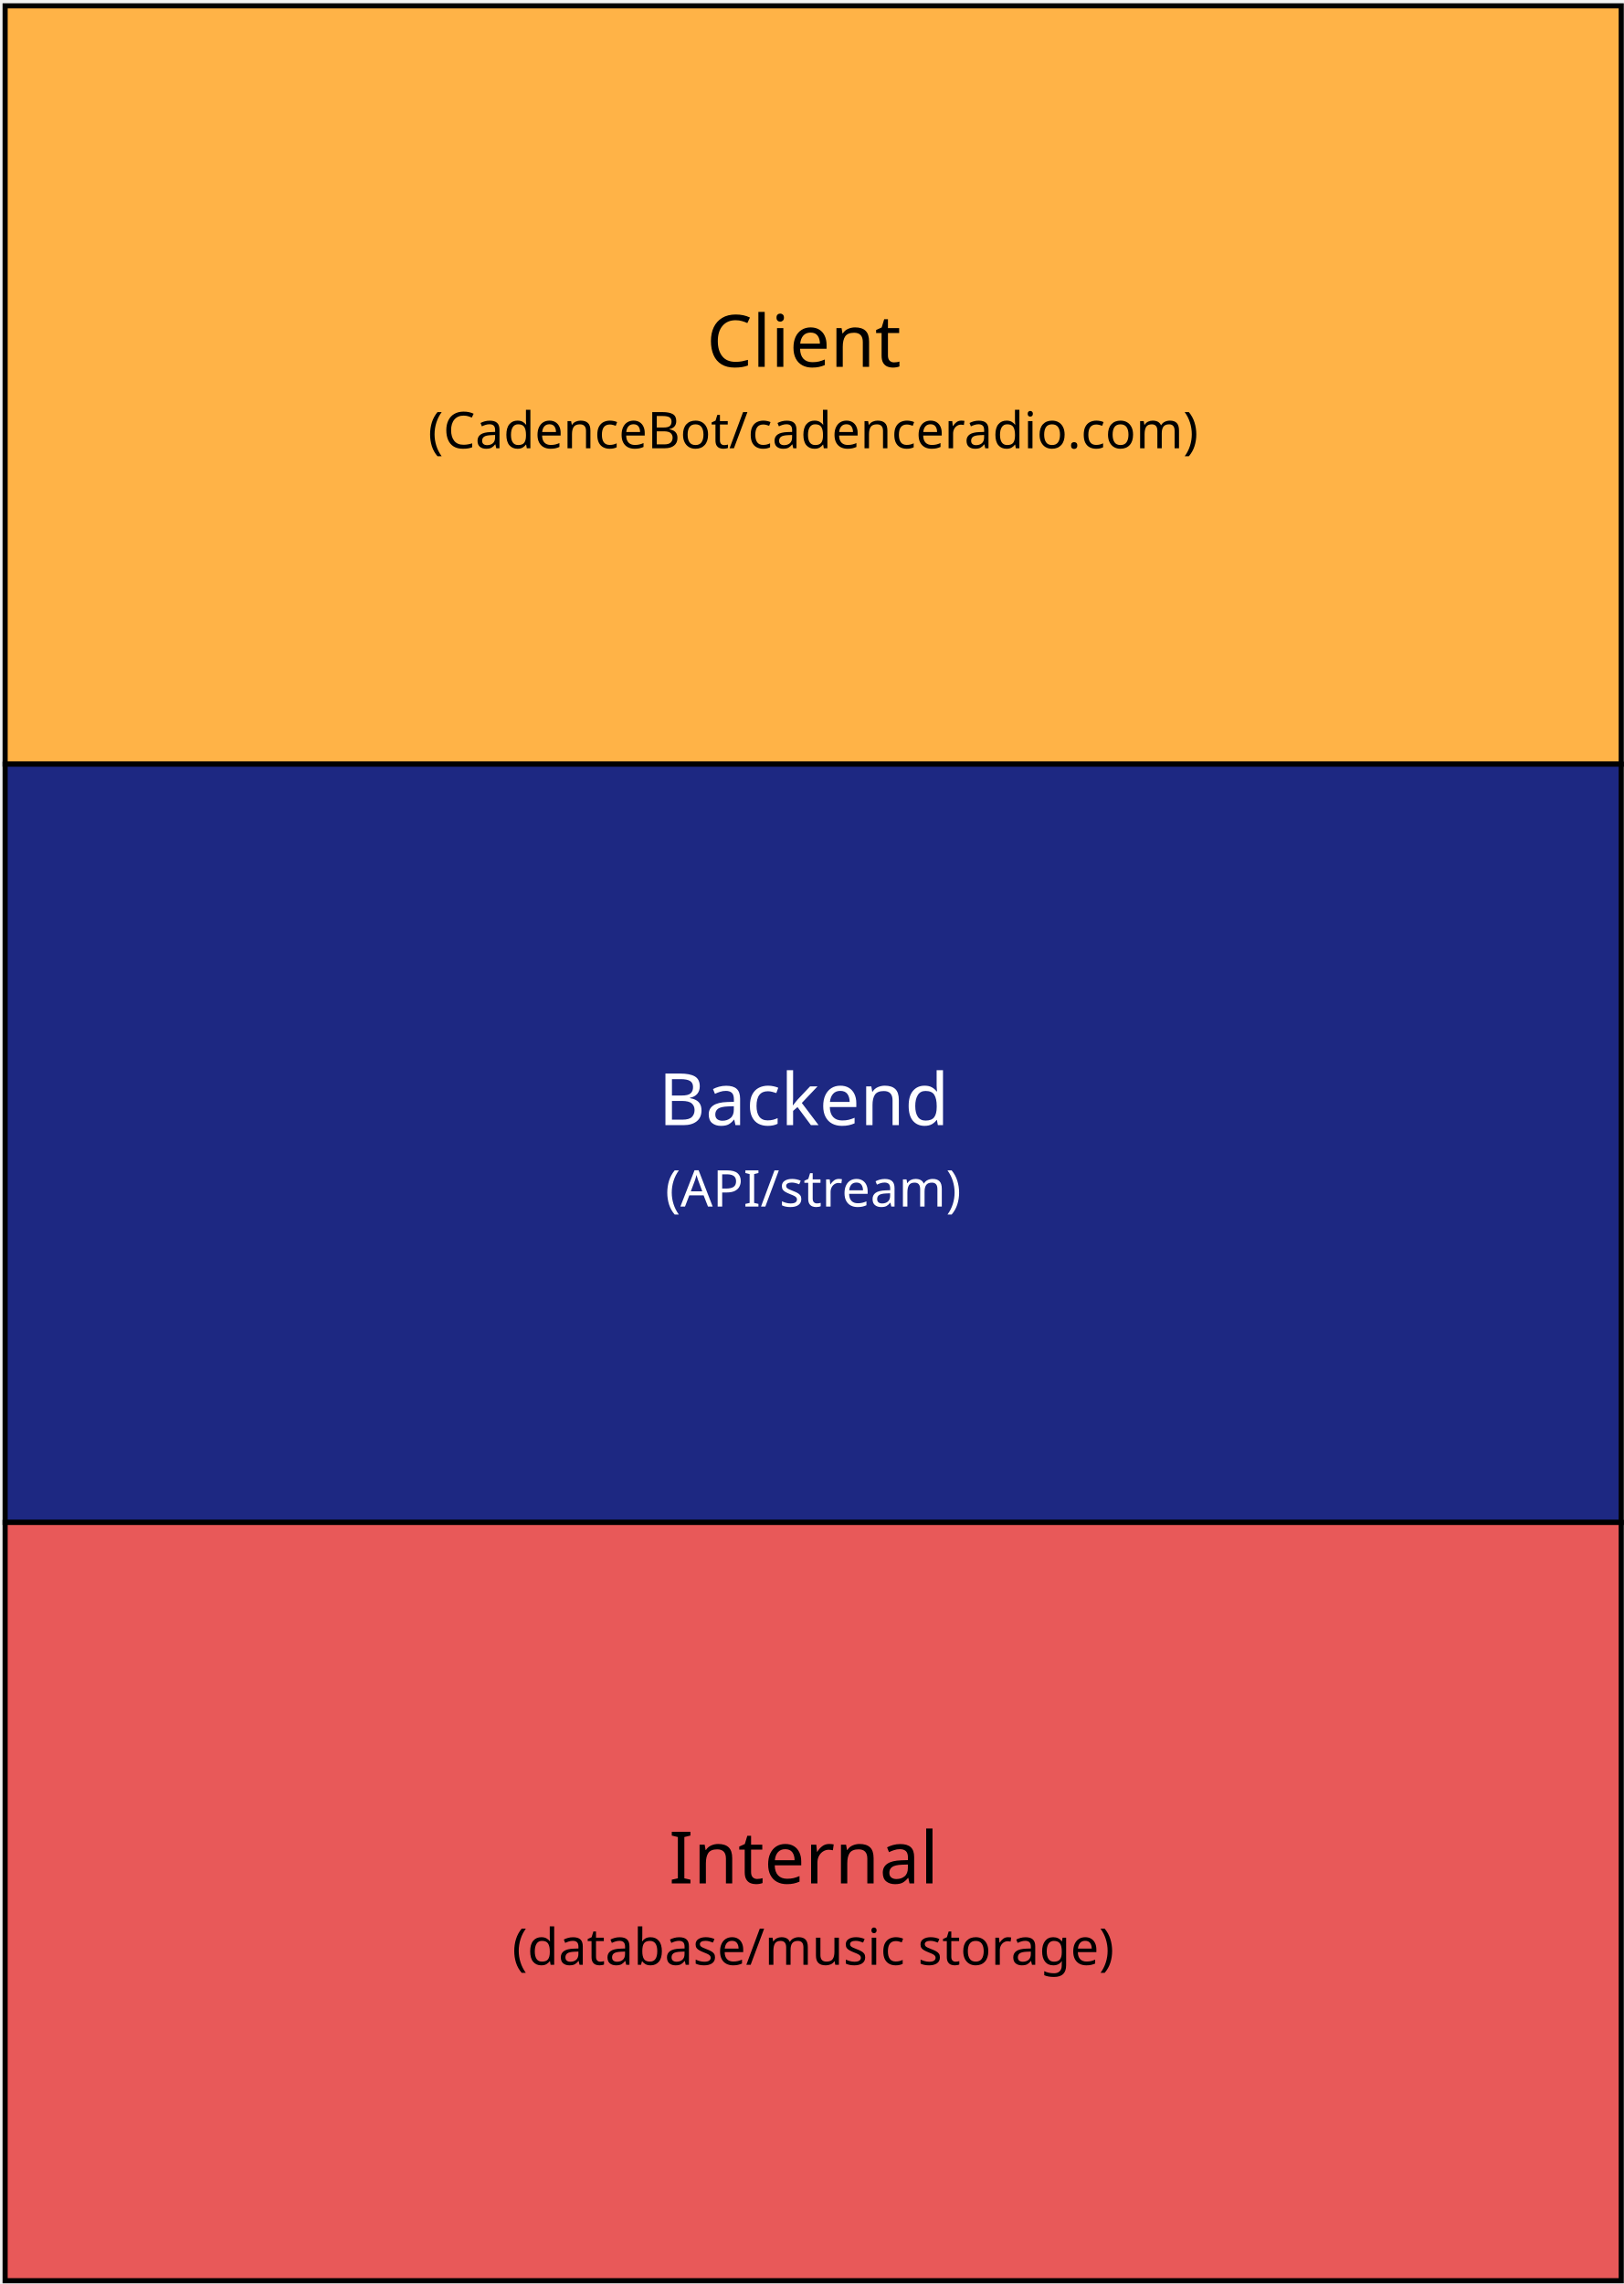
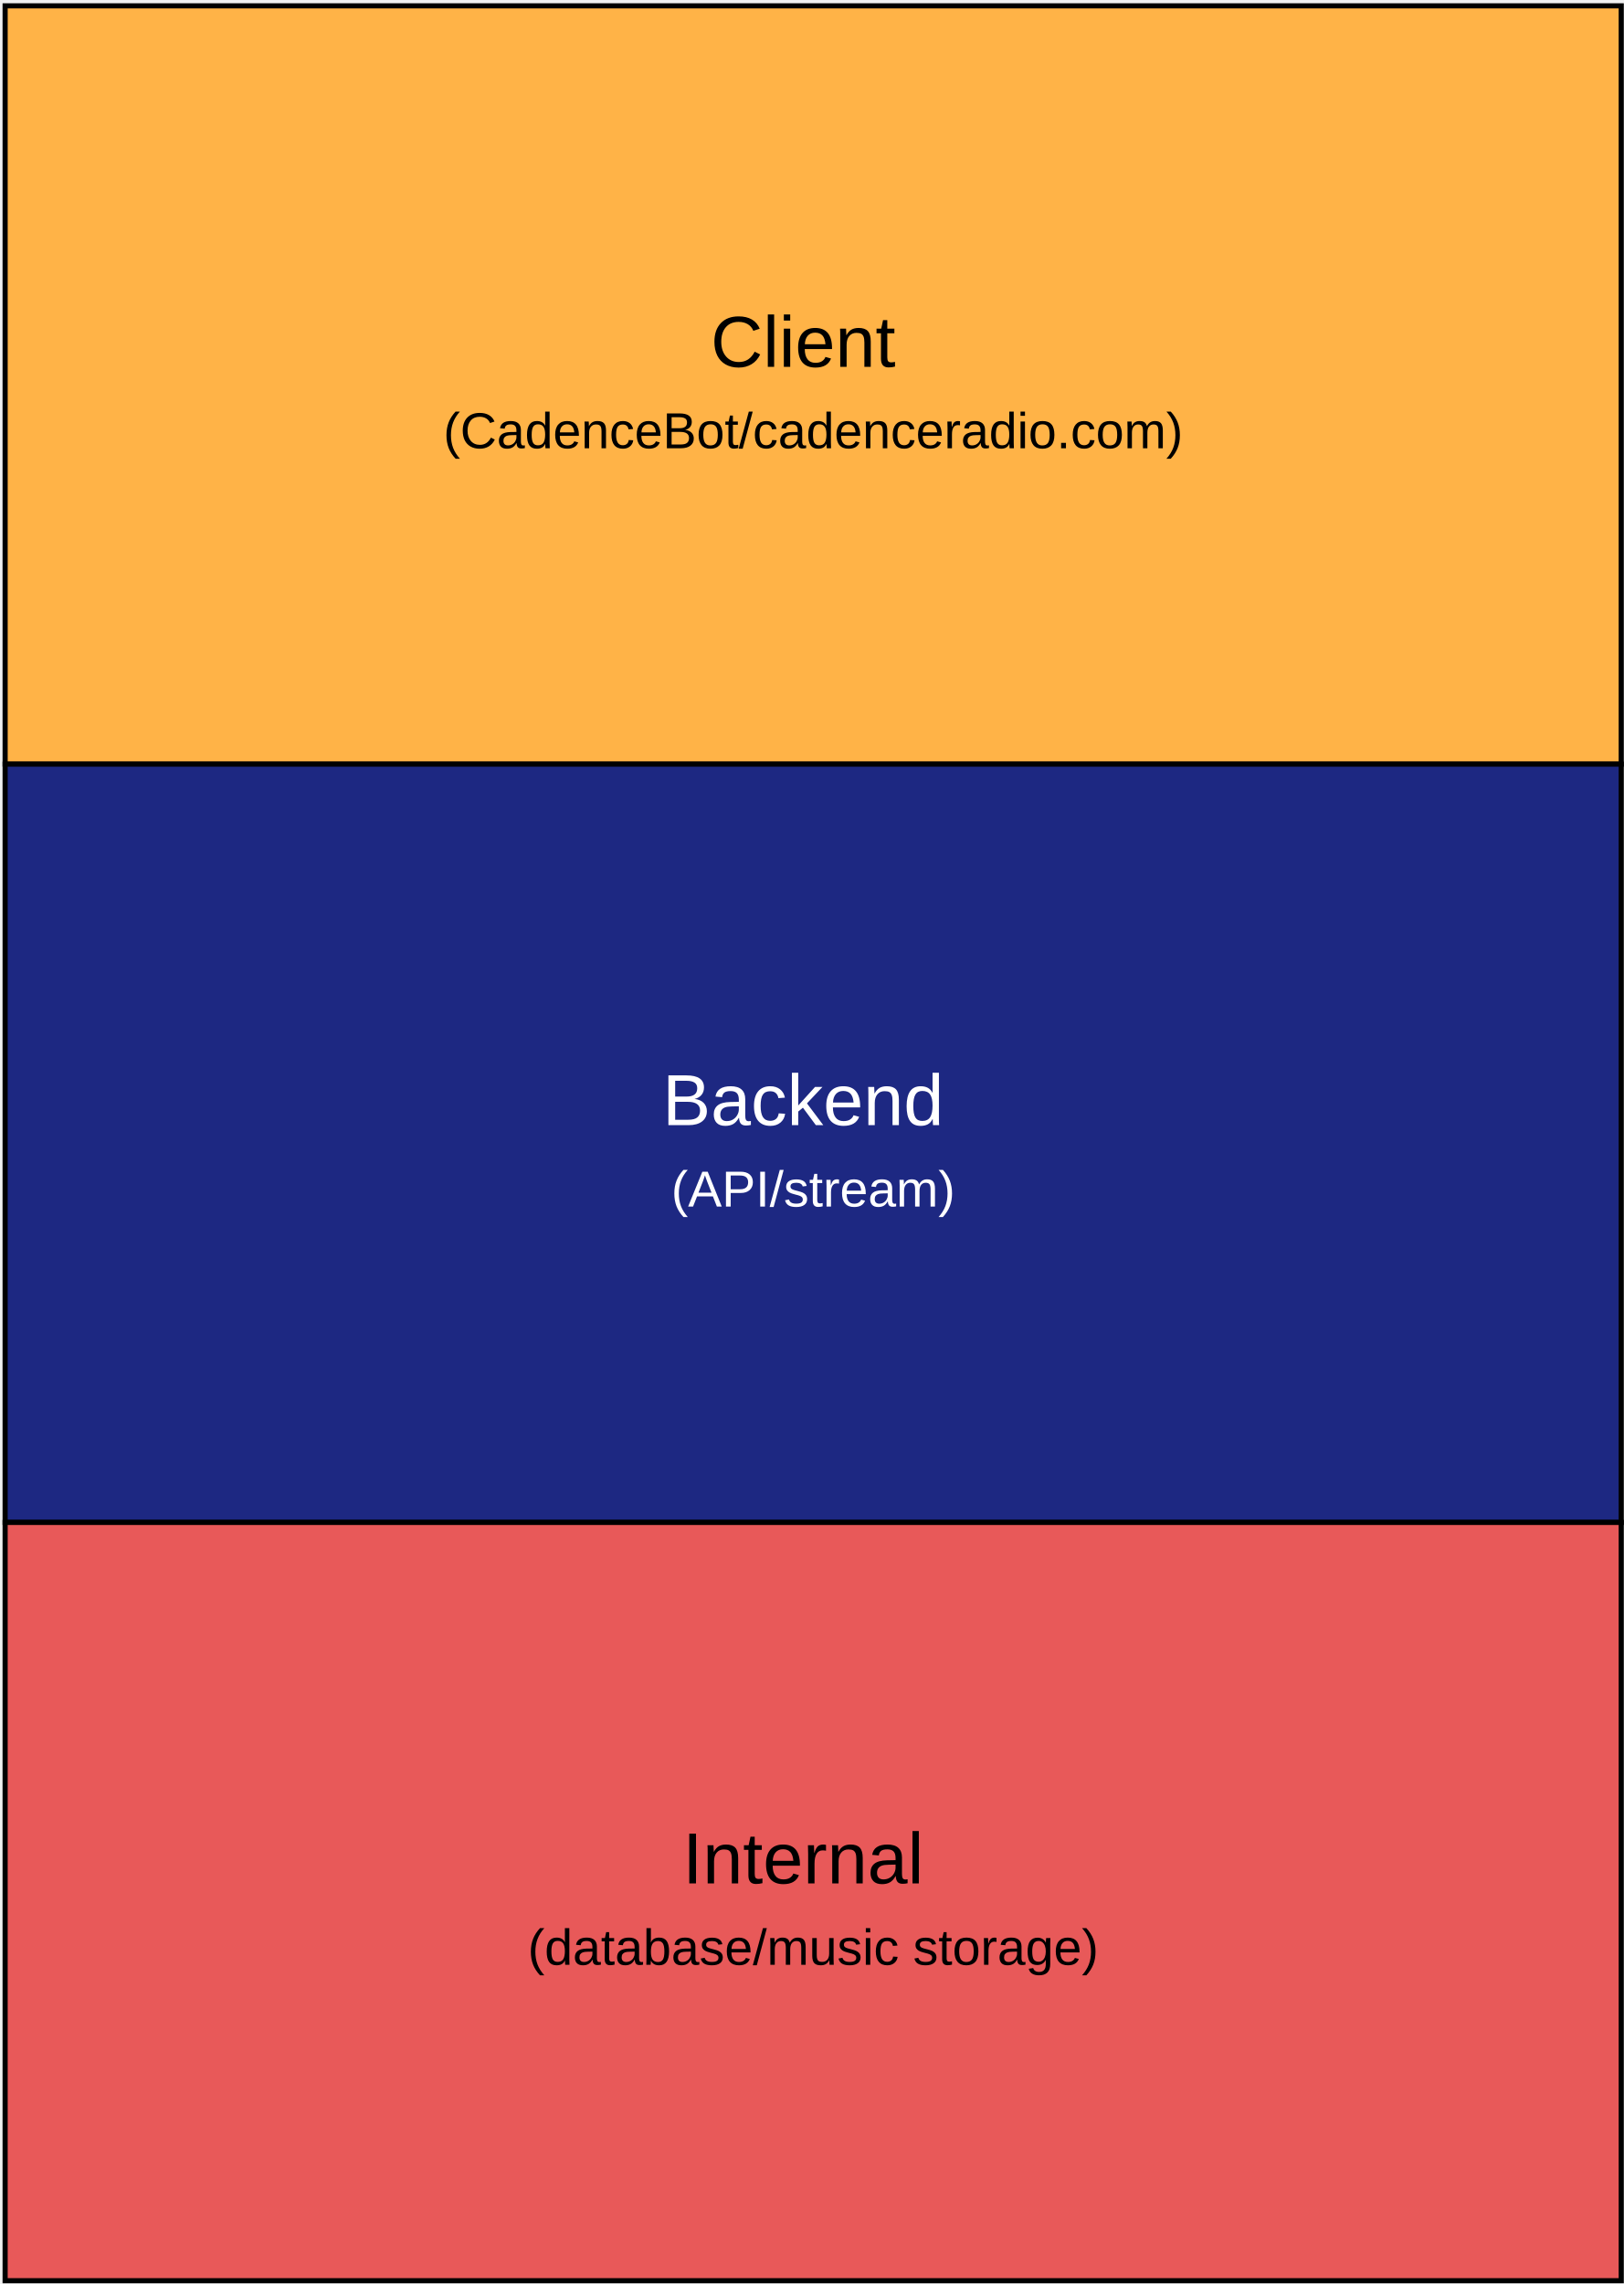
<svg xmlns="http://www.w3.org/2000/svg" width="32cm" height="45cm" viewBox="918 238 634 891">
  <g>
    <rect style="fill: #ffb347" x="920" y="240" width="631" height="296" />
    <rect style="fill: none; fill-opacity:0; stroke-width: 2; stroke: #000000" x="920" y="240" width="631" height="296" />
-     <text font-size="28.222" style="fill: #000000;text-anchor:middle;font-family:sans-serif;font-style:normal;font-weight:normal" x="1235.5" y="380.922">
+     <text font-size="28.222" style="fill: #000000;text-anchor:middle;font-family:Arial,sans-serif;font-style:normal;font-weight:normal" x="1235.5" y="380.922">
      <tspan x="1235.5" y="380.922">Client</tspan>
      <tspan x="1235.5" y="416.2" />
    </text>
  </g>
  <g>
    <rect style="fill: #1d2882" x="920" y="536" width="631" height="296" />
    <rect style="fill: none; fill-opacity:0; stroke-width: 2; stroke: #000000" x="920" y="536" width="631" height="296" />
-     <text font-size="28.222" style="fill: #ffffff;text-anchor:middle;font-family:sans-serif;font-style:normal;font-weight:normal" x="1235.5" y="676.922">
+     <text font-size="28.222" style="fill: #ffffff;text-anchor:middle;font-family:Arial,sans-serif;font-style:normal;font-weight:normal" x="1235.5" y="676.922">
      <tspan x="1235.5" y="676.922">Backend</tspan>
      <tspan x="1235.5" y="712.2" />
    </text>
  </g>
  <g>
    <rect style="fill: #e85959" x="920" y="832" width="631" height="296" />
    <rect style="fill: none; fill-opacity:0; stroke-width: 2; stroke: #000000" x="920" y="832" width="631" height="296" />
-     <text font-size="28.222" style="fill: #000000;text-anchor:middle;font-family:sans-serif;font-style:normal;font-weight:normal" x="1235.5" y="972.922">
+     <text font-size="28.222" style="fill: #000000;text-anchor:middle;font-family:Arial,sans-serif;font-style:normal;font-weight:normal" x="1235.5" y="972.922">
      <tspan x="1235.5" y="972.922">Internal</tspan>
      <tspan x="1235.5" y="1008.2" />
    </text>
  </g>
-   <text font-size="19.755" style="fill: #000000;text-anchor:middle;font-family:sans-serif;font-style:normal;font-weight:normal" x="1235.5" y="388">
+   <text font-size="19.755" style="fill: #000000;text-anchor:middle;font-family:Arial,sans-serif;font-style:normal;font-weight:normal" x="1235.5" y="388">
    <tspan x="1235.5" y="388" />
    <tspan x="1235.5" y="412.694">(CadenceBot/cadenceradio.com)</tspan>
  </text>
-   <text font-size="19.755" style="fill: #ffffff;text-anchor:middle;font-family:sans-serif;font-style:normal;font-weight:normal" x="1235.5" y="684">
+   <text font-size="19.755" style="fill: #ffffff;text-anchor:middle;font-family:Arial,sans-serif;font-style:normal;font-weight:normal" x="1235.5" y="684">
    <tspan x="1235.5" y="684" />
    <tspan x="1235.5" y="708.694">(API/stream)</tspan>
  </text>
-   <text font-size="19.755" style="fill: #000000;text-anchor:middle;font-family:sans-serif;font-style:normal;font-weight:normal" x="1235.5" y="980">
+   <text font-size="19.755" style="fill: #000000;text-anchor:middle;font-family:Arial,sans-serif;font-style:normal;font-weight:normal" x="1235.5" y="980">
    <tspan x="1235.5" y="980" />
    <tspan x="1235.5" y="1004.69">(database/music storage)</tspan>
  </text>
</svg>
